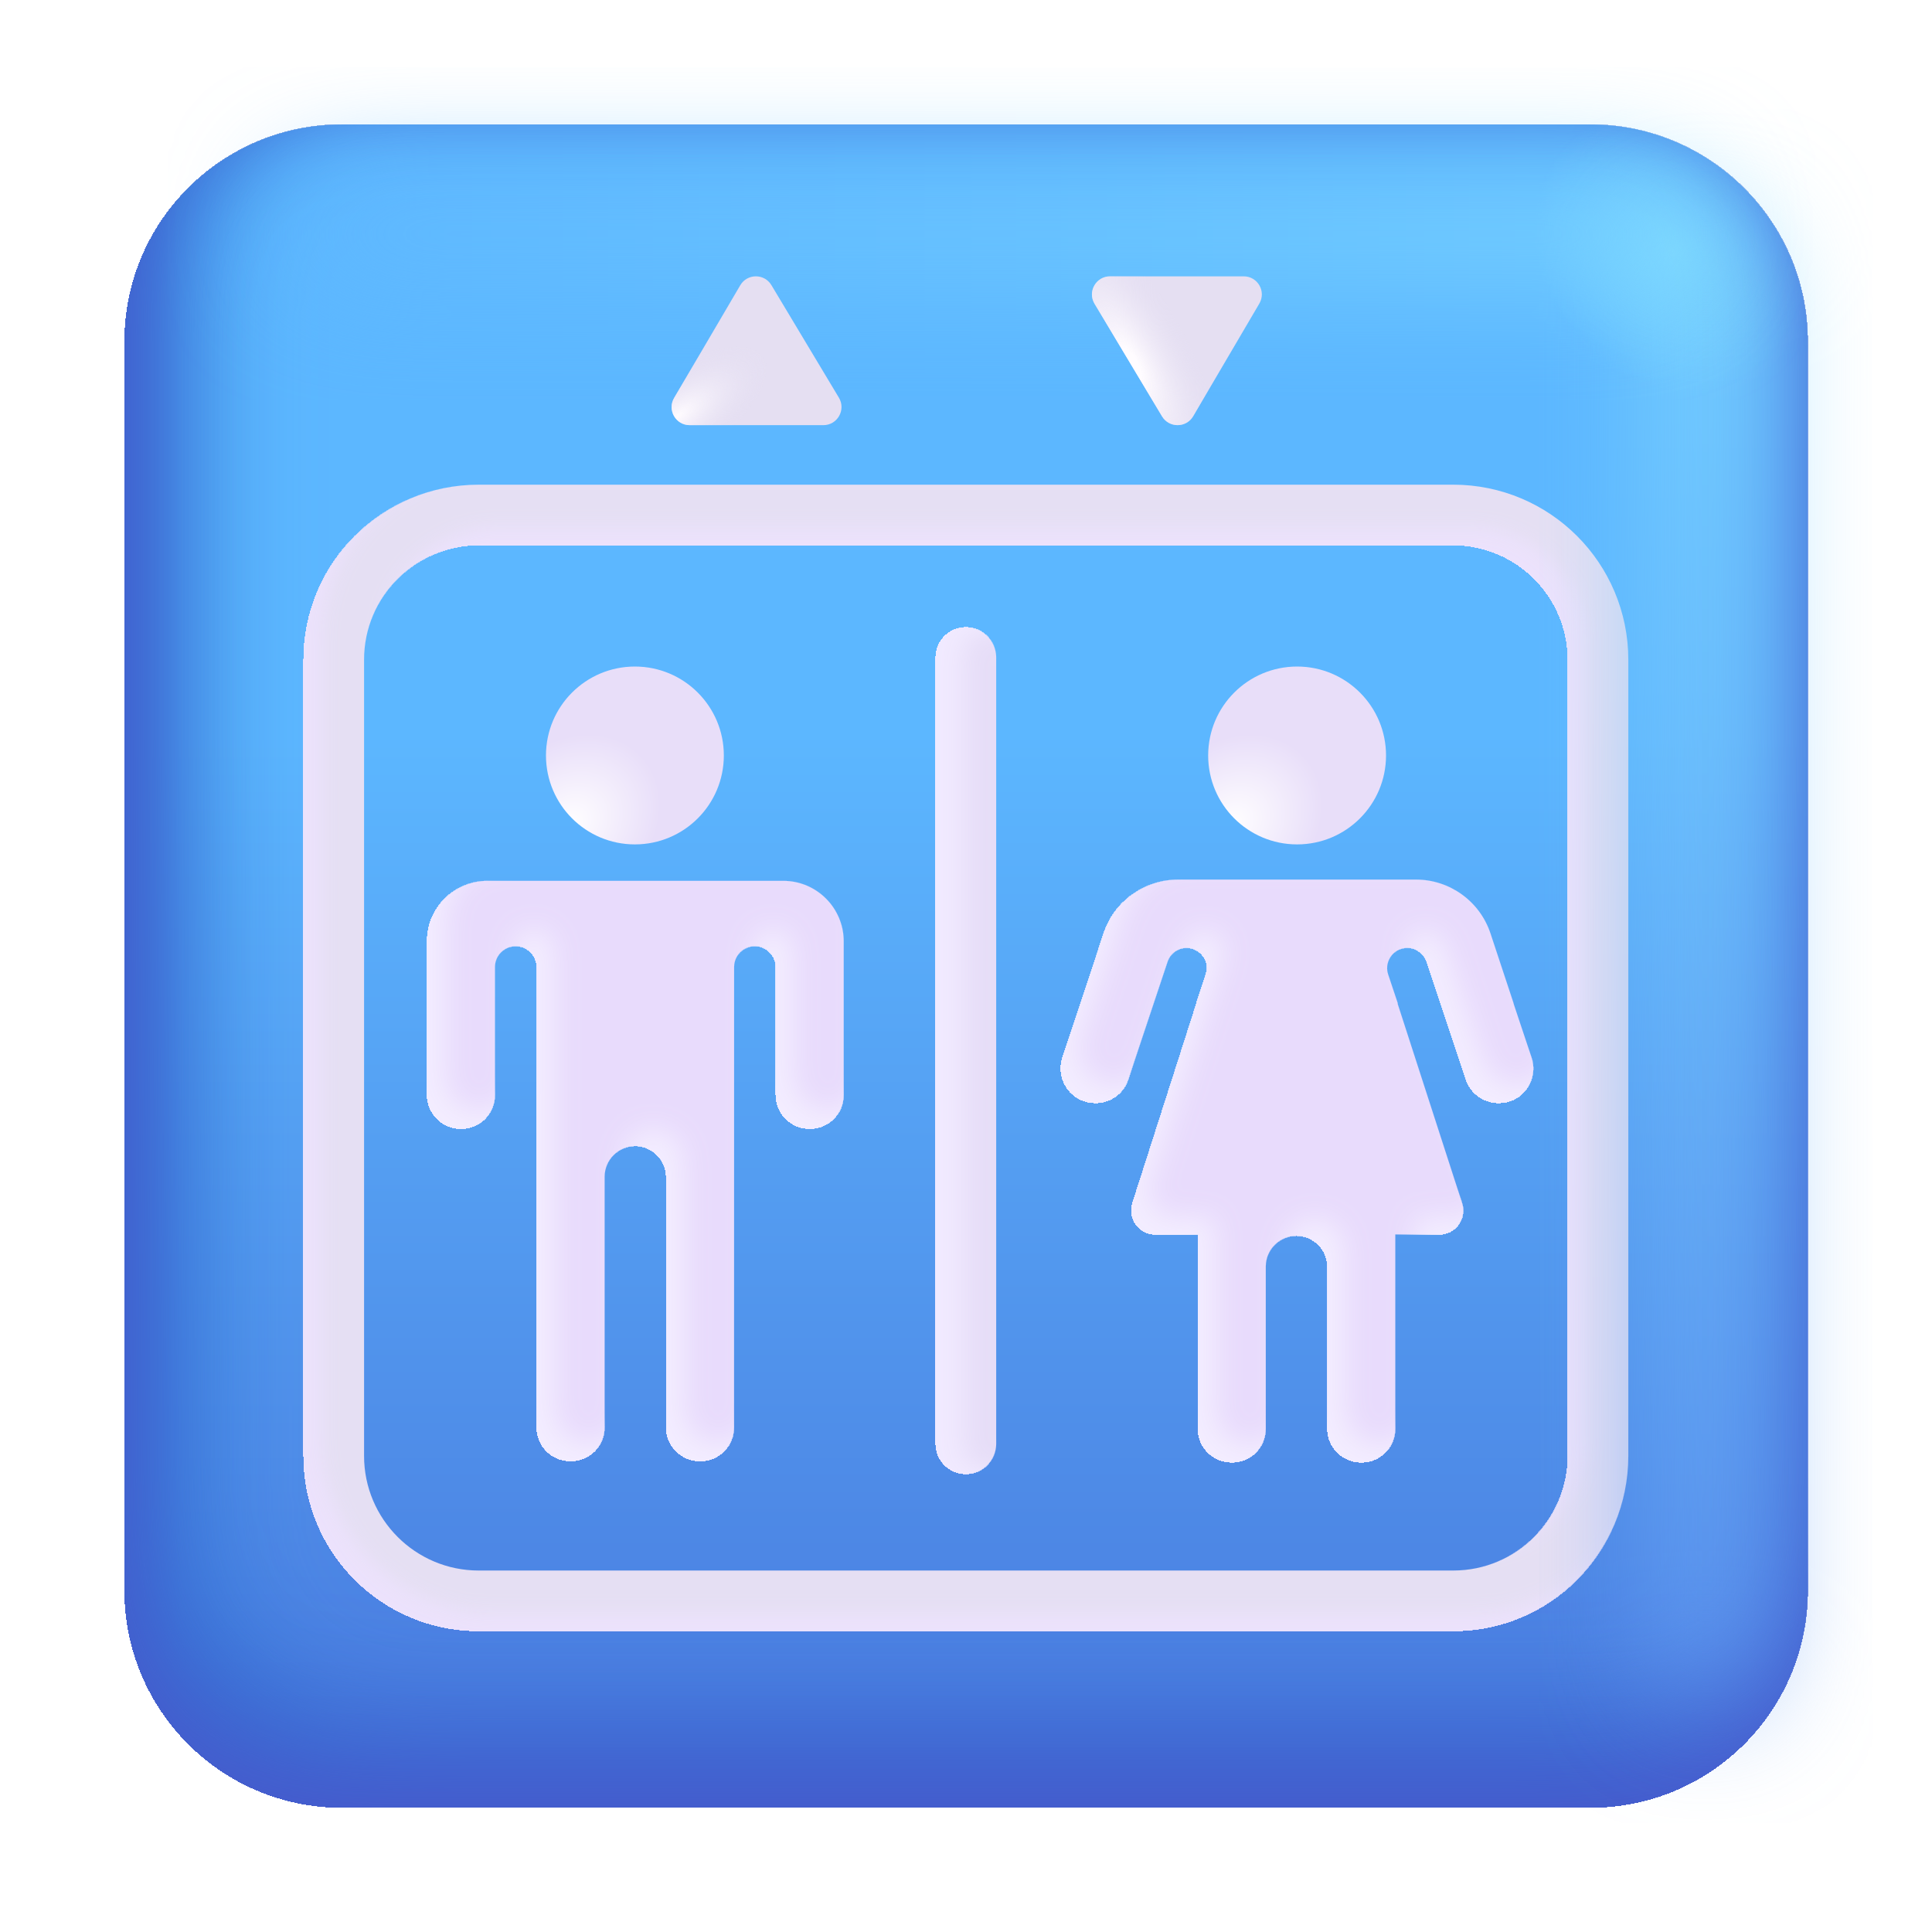
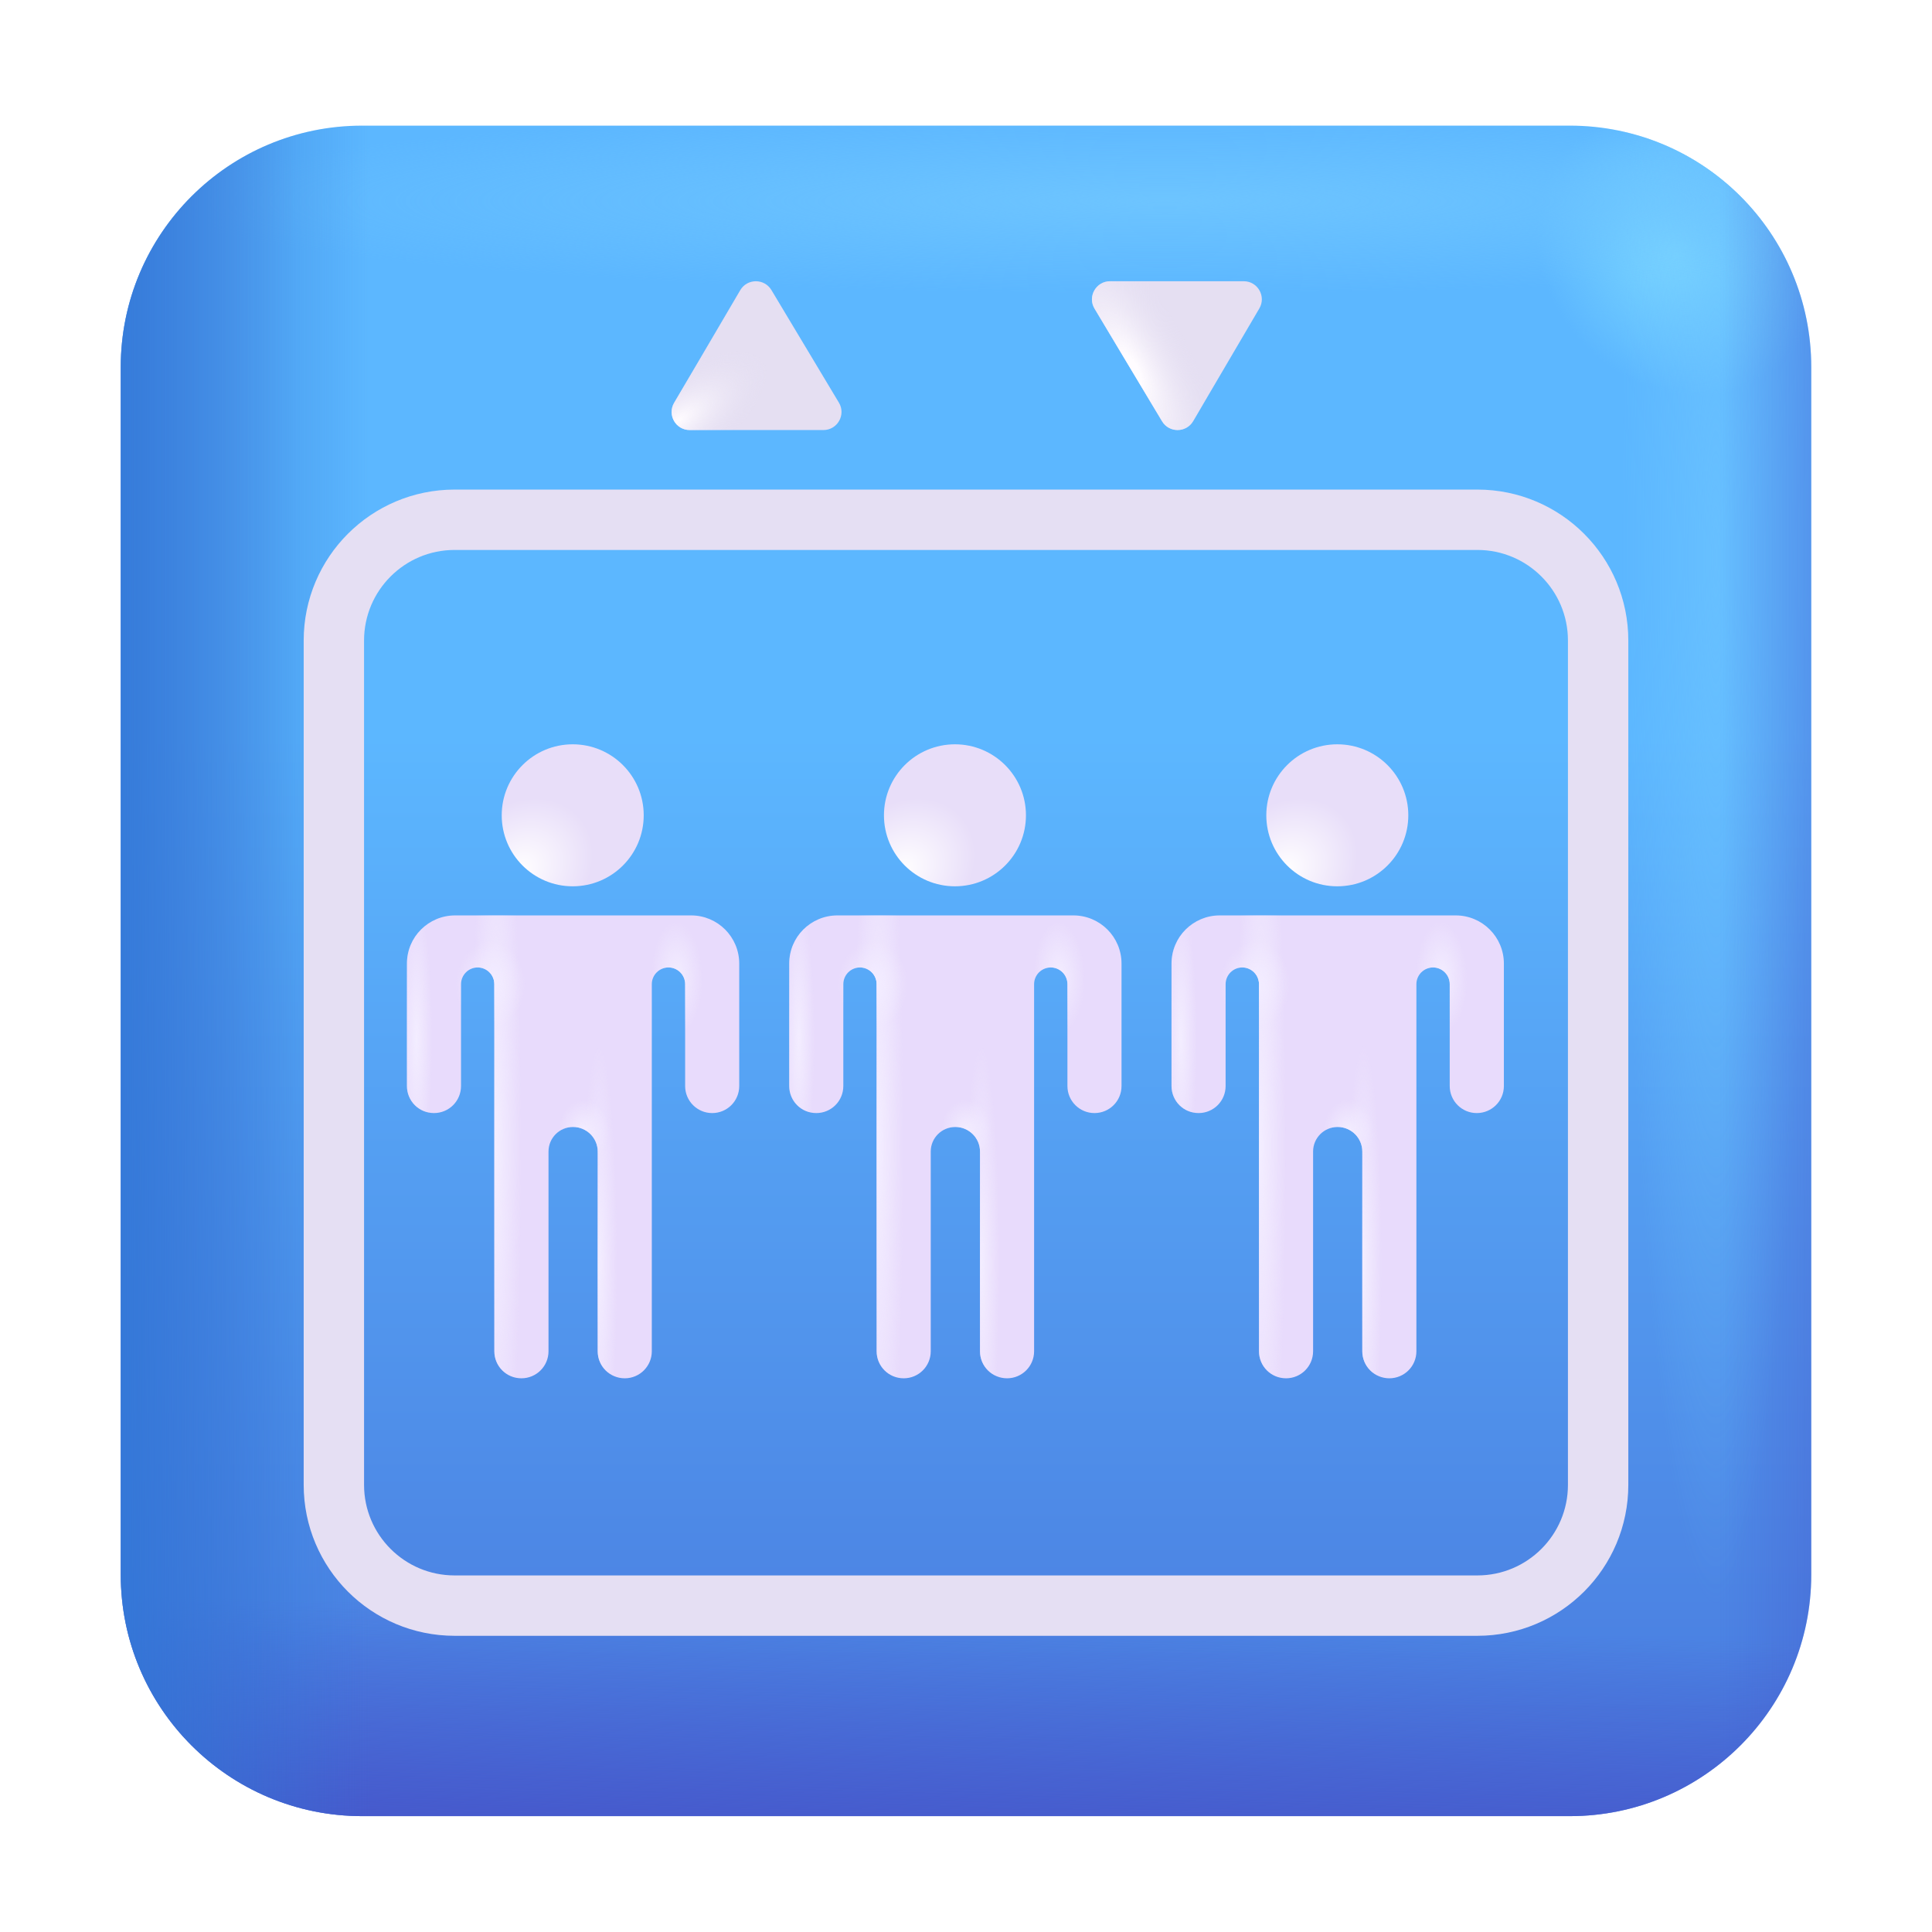
<svg xmlns="http://www.w3.org/2000/svg" width="32" height="32" viewBox="0 0 32 32" fill="none">
-   <g filter="url(#filter0_ii_18_25440)">
-     <rect x="2.066" y="2.062" width="27.875" height="27.875" rx="3.6" fill="url(#paint0_linear_18_25440)" />
-     <rect x="2.066" y="2.062" width="27.875" height="27.875" rx="3.6" fill="url(#paint1_radial_18_25440)" />
-   </g>
-   <g filter="url(#filter1_i_18_25440)">
-     <rect x="5.53" y="8.528" width="20.94" height="17.985" rx="2.4" stroke="#E5DFF3" />
-   </g>
-   <g filter="url(#filter2_i_18_25440)">
-     <path d="M16 10.892V23.912" stroke="#E6DDF7" stroke-linecap="round" />
-   </g>
-   <circle cx="10.516" cy="12.513" r="1.473" fill="url(#paint2_radial_18_25440)" />
-   <circle cx="21.484" cy="12.513" r="1.473" fill="url(#paint3_radial_18_25440)" />
-   <g filter="url(#filter3_i_18_25440)">
-     <path d="M8.89 16.017V23.638C8.89 23.948 9.142 24.199 9.452 24.199C9.762 24.199 10.014 23.948 10.014 23.638V19.492C10.014 19.21 10.242 18.981 10.524 18.981C10.806 18.981 11.035 19.21 11.035 19.492V23.638C11.035 23.948 11.287 24.199 11.597 24.199C11.907 24.199 12.158 23.948 12.158 23.638L12.159 16.017C12.159 15.826 12.313 15.671 12.505 15.671C12.696 15.671 12.851 15.826 12.851 16.017V18.132C12.851 18.442 13.102 18.694 13.412 18.694C13.722 18.694 13.974 18.442 13.974 18.132V15.59C13.974 15.038 13.526 14.59 12.974 14.59H8.075C7.523 14.59 7.075 15.038 7.075 15.59V18.132C7.075 18.442 7.327 18.694 7.637 18.694C7.947 18.694 8.198 18.442 8.198 18.132V16.017C8.198 15.826 8.353 15.671 8.545 15.671C8.736 15.671 8.89 15.826 8.89 16.017Z" fill="#E8DBFC" />
-   </g>
-   <g filter="url(#filter4_i_18_25440)">
-     <path d="M18.282 15.46C18.458 14.928 18.956 14.569 19.516 14.569H23.453C24.013 14.569 24.51 14.928 24.687 15.46L25.071 16.621H25.069L25.367 17.514C25.467 17.814 25.305 18.138 25.006 18.238C24.706 18.338 24.381 18.176 24.281 17.876L23.631 15.929C23.572 15.753 23.381 15.658 23.205 15.717C23.029 15.775 22.934 15.966 22.993 16.142L23.153 16.621H23.148L24.216 19.923C24.299 20.181 24.107 20.446 23.835 20.446H23.11L23.11 23.659C23.11 23.969 22.858 24.22 22.548 24.22C22.238 24.22 21.987 23.969 21.987 23.659L21.987 20.978C21.987 20.696 21.758 20.467 21.476 20.467C21.194 20.467 20.965 20.696 20.965 20.978L20.965 23.659C20.965 23.969 20.714 24.22 20.404 24.22C20.093 24.22 19.842 23.969 19.842 23.659L19.842 20.446H19.141C18.869 20.446 18.677 20.182 18.76 19.924L19.818 16.621H19.815L19.88 16.426L19.988 16.089C20.014 15.929 19.922 15.77 19.763 15.717C19.587 15.658 19.397 15.753 19.338 15.929L18.688 17.876C18.587 18.176 18.263 18.338 17.963 18.238C17.663 18.138 17.501 17.814 17.601 17.514L17.899 16.621H17.898L18.282 15.46Z" fill="#E8DBFC" />
-   </g>
-   <g filter="url(#filter5_f_18_25440)">
-     <path d="M28.253 4.562V27.438" stroke="url(#paint4_linear_18_25440)" stroke-width="1.5" stroke-linecap="round" />
-   </g>
-   <g filter="url(#filter6_f_18_25440)">
-     <path d="M5.53 3.875H27.311" stroke="url(#paint5_linear_18_25440)" stroke-width="1.5" stroke-linecap="round" />
-   </g>
-   <path d="M12.261 4.725L11.166 6.59C11.048 6.79 11.192 7.042 11.424 7.042H13.638C13.871 7.042 14.015 6.787 13.895 6.587L12.777 4.723C12.66 4.527 12.376 4.529 12.261 4.725Z" fill="#E5DFF2" />
-   <path d="M12.261 4.725L11.166 6.59C11.048 6.79 11.192 7.042 11.424 7.042H13.638C13.871 7.042 14.015 6.787 13.895 6.587L12.777 4.723C12.66 4.527 12.376 4.529 12.261 4.725Z" fill="url(#paint6_radial_18_25440)" />
-   <path d="M19.763 6.894L20.858 5.029C20.976 4.829 20.832 4.577 20.6 4.577L18.386 4.577C18.153 4.577 18.009 4.831 18.129 5.031L19.247 6.896C19.364 7.091 19.648 7.09 19.763 6.894Z" fill="#E5DFF2" />
-   <path d="M19.763 6.894L20.858 5.029C20.976 4.829 20.832 4.577 20.6 4.577L18.386 4.577C18.153 4.577 18.009 4.831 18.129 5.031L19.247 6.896C19.364 7.091 19.648 7.09 19.763 6.894Z" fill="url(#paint7_radial_18_25440)" />
+   <path d="M2 6.081C2 3.872 3.791 2.081 6 2.081H26C28.209 2.081 30 3.872 30 6.081V26.081C30 28.29 28.209 30.081 26 30.081H6C3.791 30.081 2 28.29 2 26.081V6.081Z" fill="url(#paint0_linear_1_8)" />
+   <path d="M2 6.081C2 3.872 3.791 2.081 6 2.081H26C28.209 2.081 30 3.872 30 6.081V26.081C30 28.29 28.209 30.081 26 30.081H6C3.791 30.081 2 28.29 2 26.081V6.081Z" fill="url(#paint1_radial_1_8)" />
+   <path d="M2 6.081C2 3.872 3.791 2.081 6 2.081H26C28.209 2.081 30 3.872 30 6.081V26.081C30 28.29 28.209 30.081 26 30.081H6C3.791 30.081 2 28.29 2 26.081V6.081Z" fill="url(#paint2_radial_1_8)" fill-opacity="0.6" />
+   <path d="M2 6.081C2 3.872 3.791 2.081 6 2.081H26C28.209 2.081 30 3.872 30 6.081V26.081C30 28.29 28.209 30.081 26 30.081H6C3.791 30.081 2 28.29 2 26.081V6.081Z" fill="url(#paint3_radial_1_8)" fill-opacity="0.95" />
+   <path d="M2 6.081C2 3.872 3.791 2.081 6 2.081H26C28.209 2.081 30 3.872 30 6.081V26.081C30 28.29 28.209 30.081 26 30.081H6C3.791 30.081 2 28.29 2 26.081V6.081Z" fill="url(#paint4_linear_1_8)" />
+   <path d="M2 6.081C2 3.872 3.791 2.081 6 2.081H26C28.209 2.081 30 3.872 30 6.081V26.081C30 28.29 28.209 30.081 26 30.081H6C3.791 30.081 2 28.29 2 26.081V6.081Z" fill="url(#paint5_linear_1_8)" />
+   <path d="M2 6.081C2 3.872 3.791 2.081 6 2.081H26C28.209 2.081 30 3.872 30 6.081V26.081C30 28.29 28.209 30.081 26 30.081H6C3.791 30.081 2 28.29 2 26.081V6.081Z" fill="url(#paint6_linear_1_8)" />
+   <path d="M2 6.081C2 3.872 3.791 2.081 6 2.081H26C28.209 2.081 30 3.872 30 6.081V26.081C30 28.29 28.209 30.081 26 30.081H6C3.791 30.081 2 28.29 2 26.081V6.081Z" fill="url(#paint7_linear_1_8)" />
+   <rect x="5.53" y="8.609" width="20.94" height="17.985" rx="2" stroke="#E5DFF3" />
+   <path d="M12.261 4.806L11.166 6.671C11.048 6.871 11.192 7.123 11.424 7.123H13.638C13.871 7.123 14.015 6.869 13.895 6.669L12.777 4.804C12.66 4.609 12.376 4.61 12.261 4.806Z" fill="#E5DFF2" />
+   <path d="M12.261 4.806L11.166 6.671C11.048 6.871 11.192 7.123 11.424 7.123H13.638C13.871 7.123 14.015 6.869 13.895 6.669L12.777 4.804C12.66 4.609 12.376 4.61 12.261 4.806Z" fill="url(#paint8_radial_1_8)" />
+   <path d="M19.763 6.975L20.858 5.11C20.976 4.91 20.832 4.658 20.6 4.658L18.386 4.658C18.153 4.658 18.009 4.913 18.129 5.112L19.247 6.977C19.364 7.173 19.648 7.171 19.763 6.975Z" fill="#E5DFF2" />
+   <path d="M19.763 6.975L20.858 5.11C20.976 4.91 20.832 4.658 20.6 4.658L18.386 4.658C18.153 4.658 18.009 4.913 18.129 5.112L19.247 6.977C19.364 7.173 19.648 7.171 19.763 6.975Z" fill="url(#paint9_radial_1_8)" />
+   <circle cx="9.486" cy="13.504" r="1.176" fill="url(#paint10_radial_1_8)" />
+   <path d="M8.188 16.301V22.381C8.188 22.629 8.389 22.829 8.636 22.829C8.884 22.829 9.085 22.629 9.085 22.381V19.073C9.085 18.848 9.267 18.666 9.492 18.666C9.717 18.666 9.9 18.848 9.9 19.073V22.381C9.9 22.629 10.1 22.829 10.348 22.829C10.595 22.829 10.796 22.629 10.796 22.381L10.796 16.301C10.796 16.148 10.92 16.024 11.072 16.024C11.225 16.024 11.348 16.148 11.348 16.301V17.988C11.348 18.236 11.549 18.436 11.796 18.436C12.044 18.436 12.244 18.236 12.244 17.988V15.96C12.244 15.519 11.887 15.162 11.447 15.162H7.538C7.097 15.162 6.74 15.519 6.74 15.96V17.988C6.74 18.236 6.941 18.436 7.188 18.436C7.436 18.436 7.636 18.236 7.636 17.988V16.301C7.636 16.148 7.76 16.024 7.912 16.024C8.065 16.024 8.188 16.148 8.188 16.301Z" fill="#E8DBFC" />
+   <path d="M8.188 16.301V22.381C8.188 22.629 8.389 22.829 8.636 22.829C8.884 22.829 9.085 22.629 9.085 22.381V19.073C9.085 18.848 9.267 18.666 9.492 18.666C9.717 18.666 9.9 18.848 9.9 19.073V22.381C9.9 22.629 10.1 22.829 10.348 22.829C10.595 22.829 10.796 22.629 10.796 22.381L10.796 16.301C10.796 16.148 10.92 16.024 11.072 16.024C11.225 16.024 11.348 16.148 11.348 16.301V17.988C11.348 18.236 11.549 18.436 11.796 18.436C12.044 18.436 12.244 18.236 12.244 17.988V15.96C12.244 15.519 11.887 15.162 11.447 15.162H7.538C7.097 15.162 6.74 15.519 6.74 15.96V17.988C6.74 18.236 6.941 18.436 7.188 18.436C7.436 18.436 7.636 18.236 7.636 17.988V16.301C7.636 16.148 7.76 16.024 7.912 16.024C8.065 16.024 8.188 16.148 8.188 16.301Z" fill="url(#paint11_radial_1_8)" />
+   <path d="M8.188 16.301V22.381C8.188 22.629 8.389 22.829 8.636 22.829C8.884 22.829 9.085 22.629 9.085 22.381V19.073C9.085 18.848 9.267 18.666 9.492 18.666C9.717 18.666 9.9 18.848 9.9 19.073V22.381C9.9 22.629 10.1 22.829 10.348 22.829C10.595 22.829 10.796 22.629 10.796 22.381L10.796 16.301C10.796 16.148 10.92 16.024 11.072 16.024C11.225 16.024 11.348 16.148 11.348 16.301V17.988C11.348 18.236 11.549 18.436 11.796 18.436C12.044 18.436 12.244 18.236 12.244 17.988V15.96C12.244 15.519 11.887 15.162 11.447 15.162H7.538C7.097 15.162 6.74 15.519 6.74 15.96V17.988C6.74 18.236 6.941 18.436 7.188 18.436C7.436 18.436 7.636 18.236 7.636 17.988V16.301C7.636 16.148 7.76 16.024 7.912 16.024C8.065 16.024 8.188 16.148 8.188 16.301Z" fill="url(#paint12_radial_1_8)" />
+   <path d="M8.188 16.301V22.381C8.188 22.629 8.389 22.829 8.636 22.829C8.884 22.829 9.085 22.629 9.085 22.381V19.073C9.085 18.848 9.267 18.666 9.492 18.666C9.717 18.666 9.9 18.848 9.9 19.073V22.381C9.9 22.629 10.1 22.829 10.348 22.829C10.595 22.829 10.796 22.629 10.796 22.381L10.796 16.301C10.796 16.148 10.92 16.024 11.072 16.024C11.225 16.024 11.348 16.148 11.348 16.301V17.988C11.348 18.236 11.549 18.436 11.796 18.436C12.044 18.436 12.244 18.236 12.244 17.988V15.96C12.244 15.519 11.887 15.162 11.447 15.162H7.538C7.097 15.162 6.74 15.519 6.74 15.96V17.988C6.74 18.236 6.941 18.436 7.188 18.436C7.436 18.436 7.636 18.236 7.636 17.988V16.301C7.636 16.148 7.76 16.024 7.912 16.024C8.065 16.024 8.188 16.148 8.188 16.301Z" fill="url(#paint13_radial_1_8)" />
+   <path d="M8.188 16.301V22.381C8.188 22.629 8.389 22.829 8.636 22.829C8.884 22.829 9.085 22.629 9.085 22.381V19.073C9.085 18.848 9.267 18.666 9.492 18.666C9.717 18.666 9.9 18.848 9.9 19.073V22.381C9.9 22.629 10.1 22.829 10.348 22.829C10.595 22.829 10.796 22.629 10.796 22.381L10.796 16.301C10.796 16.148 10.92 16.024 11.072 16.024C11.225 16.024 11.348 16.148 11.348 16.301V17.988C11.348 18.236 11.549 18.436 11.796 18.436C12.044 18.436 12.244 18.236 12.244 17.988V15.96C12.244 15.519 11.887 15.162 11.447 15.162H7.538C7.097 15.162 6.74 15.519 6.74 15.96V17.988C6.74 18.236 6.941 18.436 7.188 18.436C7.436 18.436 7.636 18.236 7.636 17.988V16.301C7.636 16.148 7.76 16.024 7.912 16.024C8.065 16.024 8.188 16.148 8.188 16.301Z" fill="url(#paint14_radial_1_8)" />
+   <path d="M8.188 16.301V22.381C8.188 22.629 8.389 22.829 8.636 22.829C8.884 22.829 9.085 22.629 9.085 22.381V19.073C9.085 18.848 9.267 18.666 9.492 18.666C9.717 18.666 9.9 18.848 9.9 19.073V22.381C9.9 22.629 10.1 22.829 10.348 22.829C10.595 22.829 10.796 22.629 10.796 22.381L10.796 16.301C10.796 16.148 10.92 16.024 11.072 16.024C11.225 16.024 11.348 16.148 11.348 16.301V17.988C11.348 18.236 11.549 18.436 11.796 18.436C12.044 18.436 12.244 18.236 12.244 17.988V15.96C12.244 15.519 11.887 15.162 11.447 15.162H7.538C7.097 15.162 6.74 15.519 6.74 15.96V17.988C6.74 18.236 6.941 18.436 7.188 18.436C7.436 18.436 7.636 18.236 7.636 17.988V16.301C7.636 16.148 7.76 16.024 7.912 16.024C8.065 16.024 8.188 16.148 8.188 16.301Z" fill="url(#paint15_radial_1_8)" />
+   <path d="M8.188 16.301V22.381C8.188 22.629 8.389 22.829 8.636 22.829C8.884 22.829 9.085 22.629 9.085 22.381V19.073C9.085 18.848 9.267 18.666 9.492 18.666C9.717 18.666 9.9 18.848 9.9 19.073V22.381C9.9 22.629 10.1 22.829 10.348 22.829C10.595 22.829 10.796 22.629 10.796 22.381L10.796 16.301C10.796 16.148 10.92 16.024 11.072 16.024C11.225 16.024 11.348 16.148 11.348 16.301V17.988C11.348 18.236 11.549 18.436 11.796 18.436C12.044 18.436 12.244 18.236 12.244 17.988V15.96C12.244 15.519 11.887 15.162 11.447 15.162H7.538C7.097 15.162 6.74 15.519 6.74 15.96V17.988C6.74 18.236 6.941 18.436 7.188 18.436C7.436 18.436 7.636 18.236 7.636 17.988V16.301C7.636 16.148 7.76 16.024 7.912 16.024C8.065 16.024 8.188 16.148 8.188 16.301Z" fill="url(#paint16_radial_1_8)" />
+   <circle cx="15.817" cy="13.504" r="1.176" fill="url(#paint17_radial_1_8)" />
+   <path d="M14.52 16.301V22.381C14.52 22.629 14.721 22.829 14.968 22.829C15.216 22.829 15.416 22.629 15.416 22.381V19.073C15.416 18.848 15.599 18.666 15.824 18.666C16.049 18.666 16.232 18.848 16.232 19.073V22.381C16.232 22.629 16.432 22.829 16.68 22.829C16.927 22.829 17.128 22.629 17.128 22.381L17.128 16.301C17.128 16.148 17.252 16.024 17.404 16.024C17.557 16.024 17.68 16.148 17.68 16.301V17.988C17.68 18.236 17.881 18.436 18.128 18.436C18.376 18.436 18.576 18.236 18.576 17.988V15.96C18.576 15.519 18.219 15.162 17.778 15.162H13.87C13.429 15.162 13.072 15.519 13.072 15.96V17.988C13.072 18.236 13.273 18.436 13.52 18.436C13.768 18.436 13.968 18.236 13.968 17.988V16.301C13.968 16.148 14.092 16.024 14.244 16.024C14.397 16.024 14.52 16.148 14.52 16.301Z" fill="#E8DBFC" />
+   <path d="M14.52 16.301V22.381C14.52 22.629 14.721 22.829 14.968 22.829C15.216 22.829 15.416 22.629 15.416 22.381V19.073C15.416 18.848 15.599 18.666 15.824 18.666C16.049 18.666 16.232 18.848 16.232 19.073V22.381C16.232 22.629 16.432 22.829 16.68 22.829C16.927 22.829 17.128 22.629 17.128 22.381L17.128 16.301C17.128 16.148 17.252 16.024 17.404 16.024C17.557 16.024 17.68 16.148 17.68 16.301V17.988C17.68 18.236 17.881 18.436 18.128 18.436C18.376 18.436 18.576 18.236 18.576 17.988V15.96C18.576 15.519 18.219 15.162 17.778 15.162H13.87C13.429 15.162 13.072 15.519 13.072 15.96V17.988C13.072 18.236 13.273 18.436 13.52 18.436C13.768 18.436 13.968 18.236 13.968 17.988V16.301C13.968 16.148 14.092 16.024 14.244 16.024C14.397 16.024 14.52 16.148 14.52 16.301Z" fill="url(#paint18_radial_1_8)" />
+   <path d="M14.52 16.301V22.381C14.52 22.629 14.721 22.829 14.968 22.829C15.216 22.829 15.416 22.629 15.416 22.381V19.073C15.416 18.848 15.599 18.666 15.824 18.666C16.049 18.666 16.232 18.848 16.232 19.073V22.381C16.232 22.629 16.432 22.829 16.68 22.829C16.927 22.829 17.128 22.629 17.128 22.381L17.128 16.301C17.128 16.148 17.252 16.024 17.404 16.024C17.557 16.024 17.68 16.148 17.68 16.301V17.988C17.68 18.236 17.881 18.436 18.128 18.436C18.376 18.436 18.576 18.236 18.576 17.988V15.96C18.576 15.519 18.219 15.162 17.778 15.162H13.87C13.429 15.162 13.072 15.519 13.072 15.96V17.988C13.072 18.236 13.273 18.436 13.52 18.436C13.768 18.436 13.968 18.236 13.968 17.988V16.301C13.968 16.148 14.092 16.024 14.244 16.024C14.397 16.024 14.52 16.148 14.52 16.301Z" fill="url(#paint19_radial_1_8)" />
+   <path d="M14.52 16.301V22.381C14.52 22.629 14.721 22.829 14.968 22.829C15.216 22.829 15.416 22.629 15.416 22.381V19.073C15.416 18.848 15.599 18.666 15.824 18.666C16.049 18.666 16.232 18.848 16.232 19.073V22.381C16.232 22.629 16.432 22.829 16.68 22.829C16.927 22.829 17.128 22.629 17.128 22.381L17.128 16.301C17.128 16.148 17.252 16.024 17.404 16.024C17.557 16.024 17.68 16.148 17.68 16.301V17.988C17.68 18.236 17.881 18.436 18.128 18.436C18.376 18.436 18.576 18.236 18.576 17.988V15.96C18.576 15.519 18.219 15.162 17.778 15.162H13.87C13.429 15.162 13.072 15.519 13.072 15.96V17.988C13.072 18.236 13.273 18.436 13.52 18.436C13.768 18.436 13.968 18.236 13.968 17.988V16.301C13.968 16.148 14.092 16.024 14.244 16.024C14.397 16.024 14.52 16.148 14.52 16.301Z" fill="url(#paint20_radial_1_8)" />
+   <path d="M14.52 16.301V22.381C14.52 22.629 14.721 22.829 14.968 22.829C15.216 22.829 15.416 22.629 15.416 22.381V19.073C15.416 18.848 15.599 18.666 15.824 18.666C16.049 18.666 16.232 18.848 16.232 19.073V22.381C16.232 22.629 16.432 22.829 16.68 22.829C16.927 22.829 17.128 22.629 17.128 22.381L17.128 16.301C17.128 16.148 17.252 16.024 17.404 16.024C17.557 16.024 17.68 16.148 17.68 16.301V17.988C17.68 18.236 17.881 18.436 18.128 18.436C18.376 18.436 18.576 18.236 18.576 17.988V15.96C18.576 15.519 18.219 15.162 17.778 15.162H13.87C13.429 15.162 13.072 15.519 13.072 15.96V17.988C13.072 18.236 13.273 18.436 13.52 18.436C13.768 18.436 13.968 18.236 13.968 17.988V16.301C13.968 16.148 14.092 16.024 14.244 16.024C14.397 16.024 14.52 16.148 14.52 16.301Z" fill="url(#paint21_radial_1_8)" />
+   <path d="M14.52 16.301V22.381C14.52 22.629 14.721 22.829 14.968 22.829C15.216 22.829 15.416 22.629 15.416 22.381V19.073C15.416 18.848 15.599 18.666 15.824 18.666C16.049 18.666 16.232 18.848 16.232 19.073V22.381C16.232 22.629 16.432 22.829 16.68 22.829C16.927 22.829 17.128 22.629 17.128 22.381L17.128 16.301C17.128 16.148 17.252 16.024 17.404 16.024C17.557 16.024 17.68 16.148 17.68 16.301V17.988C17.68 18.236 17.881 18.436 18.128 18.436C18.376 18.436 18.576 18.236 18.576 17.988V15.96C18.576 15.519 18.219 15.162 17.778 15.162H13.87C13.429 15.162 13.072 15.519 13.072 15.96V17.988C13.072 18.236 13.273 18.436 13.52 18.436C13.768 18.436 13.968 18.236 13.968 17.988V16.301C13.968 16.148 14.092 16.024 14.244 16.024C14.397 16.024 14.52 16.148 14.52 16.301Z" fill="url(#paint22_radial_1_8)" />
+   <path d="M14.52 16.301V22.381C14.52 22.629 14.721 22.829 14.968 22.829C15.216 22.829 15.416 22.629 15.416 22.381V19.073C15.416 18.848 15.599 18.666 15.824 18.666C16.049 18.666 16.232 18.848 16.232 19.073V22.381C16.232 22.629 16.432 22.829 16.68 22.829C16.927 22.829 17.128 22.629 17.128 22.381L17.128 16.301C17.128 16.148 17.252 16.024 17.404 16.024C17.557 16.024 17.68 16.148 17.68 16.301V17.988C17.68 18.236 17.881 18.436 18.128 18.436C18.376 18.436 18.576 18.236 18.576 17.988V15.96C18.576 15.519 18.219 15.162 17.778 15.162H13.87C13.429 15.162 13.072 15.519 13.072 15.96V17.988C13.072 18.236 13.273 18.436 13.52 18.436C13.768 18.436 13.968 18.236 13.968 17.988V16.301C13.968 16.148 14.092 16.024 14.244 16.024C14.397 16.024 14.52 16.148 14.52 16.301Z" fill="url(#paint23_radial_1_8)" />
+   <circle cx="22.15" cy="13.504" r="1.176" fill="url(#paint24_radial_1_8)" />
+   <path d="M20.853 16.301V22.381C20.853 22.629 21.053 22.829 21.301 22.829C21.548 22.829 21.749 22.629 21.749 22.381V19.073C21.749 18.848 21.931 18.666 22.156 18.666C22.381 18.666 22.564 18.848 22.564 19.073V22.381C22.564 22.629 22.764 22.829 23.012 22.829C23.259 22.829 23.46 22.629 23.46 22.381L23.46 16.301C23.46 16.148 23.584 16.024 23.736 16.024C23.889 16.024 24.012 16.148 24.012 16.301V17.988C24.012 18.236 24.213 18.436 24.46 18.436C24.708 18.436 24.909 18.236 24.909 17.988V15.96C24.909 15.519 24.551 15.162 24.111 15.162H20.202C19.762 15.162 19.404 15.519 19.404 15.96V17.988C19.404 18.236 19.605 18.436 19.852 18.436C20.1 18.436 20.3 18.236 20.3 17.988V16.301C20.3 16.148 20.424 16.024 20.576 16.024C20.729 16.024 20.853 16.148 20.853 16.301Z" fill="#E8DBFC" />
+   <path d="M20.853 16.301V22.381C20.853 22.629 21.053 22.829 21.301 22.829C21.548 22.829 21.749 22.629 21.749 22.381V19.073C21.749 18.848 21.931 18.666 22.156 18.666C22.381 18.666 22.564 18.848 22.564 19.073V22.381C22.564 22.629 22.764 22.829 23.012 22.829C23.259 22.829 23.46 22.629 23.46 22.381L23.46 16.301C23.46 16.148 23.584 16.024 23.736 16.024C23.889 16.024 24.012 16.148 24.012 16.301V17.988C24.012 18.236 24.213 18.436 24.46 18.436C24.708 18.436 24.909 18.236 24.909 17.988V15.96C24.909 15.519 24.551 15.162 24.111 15.162H20.202C19.762 15.162 19.404 15.519 19.404 15.96V17.988C19.404 18.236 19.605 18.436 19.852 18.436C20.1 18.436 20.3 18.236 20.3 17.988V16.301C20.3 16.148 20.424 16.024 20.576 16.024C20.729 16.024 20.853 16.148 20.853 16.301Z" fill="url(#paint25_radial_1_8)" />
+   <path d="M20.853 16.301V22.381C20.853 22.629 21.053 22.829 21.301 22.829C21.548 22.829 21.749 22.629 21.749 22.381V19.073C21.749 18.848 21.931 18.666 22.156 18.666C22.381 18.666 22.564 18.848 22.564 19.073V22.381C22.564 22.629 22.764 22.829 23.012 22.829C23.259 22.829 23.46 22.629 23.46 22.381L23.46 16.301C23.46 16.148 23.584 16.024 23.736 16.024C23.889 16.024 24.012 16.148 24.012 16.301V17.988C24.012 18.236 24.213 18.436 24.46 18.436C24.708 18.436 24.909 18.236 24.909 17.988V15.96C24.909 15.519 24.551 15.162 24.111 15.162H20.202C19.762 15.162 19.404 15.519 19.404 15.96V17.988C19.404 18.236 19.605 18.436 19.852 18.436C20.1 18.436 20.3 18.236 20.3 17.988V16.301C20.3 16.148 20.424 16.024 20.576 16.024C20.729 16.024 20.853 16.148 20.853 16.301Z" fill="url(#paint26_radial_1_8)" />
+   <path d="M20.853 16.301V22.381C20.853 22.629 21.053 22.829 21.301 22.829C21.548 22.829 21.749 22.629 21.749 22.381V19.073C21.749 18.848 21.931 18.666 22.156 18.666C22.381 18.666 22.564 18.848 22.564 19.073V22.381C22.564 22.629 22.764 22.829 23.012 22.829C23.259 22.829 23.46 22.629 23.46 22.381L23.46 16.301C23.46 16.148 23.584 16.024 23.736 16.024C23.889 16.024 24.012 16.148 24.012 16.301V17.988C24.012 18.236 24.213 18.436 24.46 18.436C24.708 18.436 24.909 18.236 24.909 17.988V15.96C24.909 15.519 24.551 15.162 24.111 15.162H20.202C19.762 15.162 19.404 15.519 19.404 15.96V17.988C19.404 18.236 19.605 18.436 19.852 18.436C20.1 18.436 20.3 18.236 20.3 17.988V16.301C20.3 16.148 20.424 16.024 20.576 16.024C20.729 16.024 20.853 16.148 20.853 16.301Z" fill="url(#paint27_radial_1_8)" />
+   <path d="M20.853 16.301V22.381C20.853 22.629 21.053 22.829 21.301 22.829C21.548 22.829 21.749 22.629 21.749 22.381V19.073C21.749 18.848 21.931 18.666 22.156 18.666C22.381 18.666 22.564 18.848 22.564 19.073V22.381C22.564 22.629 22.764 22.829 23.012 22.829C23.259 22.829 23.46 22.629 23.46 22.381L23.46 16.301C23.46 16.148 23.584 16.024 23.736 16.024C23.889 16.024 24.012 16.148 24.012 16.301V17.988C24.012 18.236 24.213 18.436 24.46 18.436C24.708 18.436 24.909 18.236 24.909 17.988V15.96C24.909 15.519 24.551 15.162 24.111 15.162H20.202C19.762 15.162 19.404 15.519 19.404 15.96V17.988C19.404 18.236 19.605 18.436 19.852 18.436C20.1 18.436 20.3 18.236 20.3 17.988V16.301C20.3 16.148 20.424 16.024 20.576 16.024C20.729 16.024 20.853 16.148 20.853 16.301Z" fill="url(#paint28_radial_1_8)" />
+   <path d="M20.853 16.301V22.381C20.853 22.629 21.053 22.829 21.301 22.829C21.548 22.829 21.749 22.629 21.749 22.381V19.073C21.749 18.848 21.931 18.666 22.156 18.666C22.381 18.666 22.564 18.848 22.564 19.073V22.381C22.564 22.629 22.764 22.829 23.012 22.829C23.259 22.829 23.46 22.629 23.46 22.381L23.46 16.301C23.46 16.148 23.584 16.024 23.736 16.024C23.889 16.024 24.012 16.148 24.012 16.301V17.988C24.012 18.236 24.213 18.436 24.46 18.436C24.708 18.436 24.909 18.236 24.909 17.988V15.96C24.909 15.519 24.551 15.162 24.111 15.162H20.202C19.762 15.162 19.404 15.519 19.404 15.96V17.988C19.404 18.236 19.605 18.436 19.852 18.436C20.1 18.436 20.3 18.236 20.3 17.988V16.301C20.3 16.148 20.424 16.024 20.576 16.024C20.729 16.024 20.853 16.148 20.853 16.301Z" fill="url(#paint29_radial_1_8)" />
+   <path d="M20.853 16.301V22.381C20.853 22.629 21.053 22.829 21.301 22.829C21.548 22.829 21.749 22.629 21.749 22.381V19.073C21.749 18.848 21.931 18.666 22.156 18.666C22.381 18.666 22.564 18.848 22.564 19.073V22.381C22.564 22.629 22.764 22.829 23.012 22.829C23.259 22.829 23.46 22.629 23.46 22.381L23.46 16.301C23.46 16.148 23.584 16.024 23.736 16.024C23.889 16.024 24.012 16.148 24.012 16.301V17.988C24.012 18.236 24.213 18.436 24.46 18.436C24.708 18.436 24.909 18.236 24.909 17.988V15.96C24.909 15.519 24.551 15.162 24.111 15.162H20.202C19.762 15.162 19.404 15.519 19.404 15.96V17.988C19.404 18.236 19.605 18.436 19.852 18.436C20.1 18.436 20.3 18.236 20.3 17.988V16.301C20.3 16.148 20.424 16.024 20.576 16.024C20.729 16.024 20.853 16.148 20.853 16.301Z" fill="url(#paint30_radial_1_8)" />
  <defs>
-     <filter id="filter0_ii_18_25440" x="2.066" y="1.062" width="28.875" height="28.875" filterUnits="userSpaceOnUse" color-interpolation-filters="sRGB">
-       <feFlood flood-opacity="0" result="BackgroundImageFix" />
-       <feBlend mode="normal" in="SourceGraphic" in2="BackgroundImageFix" result="shape" />
-       <feColorMatrix in="SourceAlpha" type="matrix" values="0 0 0 0 0 0 0 0 0 0 0 0 0 0 0 0 0 0 127 0" result="hardAlpha" />
-       <feOffset dx="1" dy="-1" />
-       <feGaussianBlur stdDeviation="1" />
-       <feComposite in2="hardAlpha" operator="arithmetic" k2="-1" k3="1" />
-       <feColorMatrix type="matrix" values="0 0 0 0 0.188 0 0 0 0 0.471 0 0 0 0 0.843 0 0 0 1 0" />
-       <feBlend mode="normal" in2="shape" result="effect1_innerShadow_18_25440" />
-       <feColorMatrix in="SourceAlpha" type="matrix" values="0 0 0 0 0 0 0 0 0 0 0 0 0 0 0 0 0 0 127 0" result="hardAlpha" />
-       <feOffset dy="-1" />
-       <feGaussianBlur stdDeviation="1" />
-       <feComposite in2="hardAlpha" operator="arithmetic" k2="-1" k3="1" />
-       <feColorMatrix type="matrix" values="0 0 0 0 0.275 0 0 0 0 0.349 0 0 0 0 0.8 0 0 0 1 0" />
-       <feBlend mode="normal" in2="effect1_innerShadow_18_25440" result="effect2_innerShadow_18_25440" />
-     </filter>
-     <filter id="filter1_i_18_25440" x="5.03" y="7.728" width="22.24" height="19.285" filterUnits="userSpaceOnUse" color-interpolation-filters="sRGB">
-       <feFlood flood-opacity="0" result="BackgroundImageFix" />
-       <feBlend mode="normal" in="SourceGraphic" in2="BackgroundImageFix" result="shape" />
-       <feColorMatrix in="SourceAlpha" type="matrix" values="0 0 0 0 0 0 0 0 0 0 0 0 0 0 0 0 0 0 127 0" result="hardAlpha" />
-       <feOffset dx="0.3" dy="-0.3" />
-       <feGaussianBlur stdDeviation="0.15" />
-       <feComposite in2="hardAlpha" operator="arithmetic" k2="-1" k3="1" />
-       <feColorMatrix type="matrix" values="0 0 0 0 0.925 0 0 0 0 0.886 0 0 0 0 0.988 0 0 0 1 0" />
-       <feBlend mode="normal" in2="shape" result="effect1_innerShadow_18_25440" />
-     </filter>
-     <filter id="filter2_i_18_25440" x="15.5" y="10.392" width="1.45" height="14.02" filterUnits="userSpaceOnUse" color-interpolation-filters="sRGB">
-       <feFlood flood-opacity="0" result="BackgroundImageFix" />
-       <feBlend mode="normal" in="SourceGraphic" in2="BackgroundImageFix" result="shape" />
-       <feColorMatrix in="SourceAlpha" type="matrix" values="0 0 0 0 0 0 0 0 0 0 0 0 0 0 0 0 0 0 127 0" result="hardAlpha" />
-       <feOffset dx="0.45" />
-       <feGaussianBlur stdDeviation="0.225" />
-       <feComposite in2="hardAlpha" operator="arithmetic" k2="-1" k3="1" />
-       <feColorMatrix type="matrix" values="0 0 0 0 0.945 0 0 0 0 0.918 0 0 0 0 1 0 0 0 1 0" />
-       <feBlend mode="normal" in2="shape" result="effect1_innerShadow_18_25440" />
-     </filter>
-     <filter id="filter3_i_18_25440" x="7.075" y="14.29" width="7.198" height="9.909" filterUnits="userSpaceOnUse" color-interpolation-filters="sRGB">
-       <feFlood flood-opacity="0" result="BackgroundImageFix" />
-       <feBlend mode="normal" in="SourceGraphic" in2="BackgroundImageFix" result="shape" />
-       <feColorMatrix in="SourceAlpha" type="matrix" values="0 0 0 0 0 0 0 0 0 0 0 0 0 0 0 0 0 0 127 0" result="hardAlpha" />
-       <feOffset dx="0.3" dy="-0.3" />
-       <feGaussianBlur stdDeviation="0.225" />
-       <feComposite in2="hardAlpha" operator="arithmetic" k2="-1" k3="1" />
-       <feColorMatrix type="matrix" values="0 0 0 0 0.953 0 0 0 0 0.929 0 0 0 0 1 0 0 0 1 0" />
-       <feBlend mode="normal" in2="shape" result="effect1_innerShadow_18_25440" />
-     </filter>
-     <filter id="filter4_i_18_25440" x="17.572" y="14.269" width="8.125" height="9.951" filterUnits="userSpaceOnUse" color-interpolation-filters="sRGB">
-       <feFlood flood-opacity="0" result="BackgroundImageFix" />
-       <feBlend mode="normal" in="SourceGraphic" in2="BackgroundImageFix" result="shape" />
-       <feColorMatrix in="SourceAlpha" type="matrix" values="0 0 0 0 0 0 0 0 0 0 0 0 0 0 0 0 0 0 127 0" result="hardAlpha" />
-       <feOffset dx="0.3" dy="-0.3" />
-       <feGaussianBlur stdDeviation="0.225" />
-       <feComposite in2="hardAlpha" operator="arithmetic" k2="-1" k3="1" />
-       <feColorMatrix type="matrix" values="0 0 0 0 0.953 0 0 0 0 0.929 0 0 0 0 1 0 0 0 1 0" />
-       <feBlend mode="normal" in2="shape" result="effect1_innerShadow_18_25440" />
-     </filter>
-     <filter id="filter5_f_18_25440" x="25.503" y="1.812" width="5.5" height="28.375" filterUnits="userSpaceOnUse" color-interpolation-filters="sRGB">
-       <feFlood flood-opacity="0" result="BackgroundImageFix" />
-       <feBlend mode="normal" in="SourceGraphic" in2="BackgroundImageFix" result="shape" />
-       <feGaussianBlur stdDeviation="1" result="effect1_foregroundBlur_18_25440" />
-     </filter>
-     <filter id="filter6_f_18_25440" x="2.78" y="1.125" width="27.281" height="5.5" filterUnits="userSpaceOnUse" color-interpolation-filters="sRGB">
-       <feFlood flood-opacity="0" result="BackgroundImageFix" />
-       <feBlend mode="normal" in="SourceGraphic" in2="BackgroundImageFix" result="shape" />
-       <feGaussianBlur stdDeviation="1" result="effect1_foregroundBlur_18_25440" />
-     </filter>
-     <linearGradient id="paint0_linear_18_25440" x1="16.003" y1="12.125" x2="16.003" y2="29.938" gradientUnits="userSpaceOnUse">
+     <linearGradient id="paint0_linear_1_8" x1="16" y1="12.189" x2="16" y2="30.081" gradientUnits="userSpaceOnUse">
      <stop stop-color="#5CB7FF" />
      <stop offset="1" stop-color="#4878DD" />
    </linearGradient>
-     <radialGradient id="paint1_radial_18_25440" cx="0" cy="0" r="1" gradientUnits="userSpaceOnUse" gradientTransform="translate(27.7223 4.15625) rotate(136.771) scale(2.14444 2.50466)">
+     <radialGradient id="paint1_radial_1_8" cx="0" cy="0" r="1" gradientUnits="userSpaceOnUse" gradientTransform="translate(27.7712 4.18419) rotate(136.771) scale(2.15406 2.51589)">
      <stop stop-color="#7BD7FF" />
      <stop offset="1" stop-color="#7BD7FF" stop-opacity="0" />
    </radialGradient>
-     <radialGradient id="paint2_radial_18_25440" cx="0" cy="0" r="1" gradientUnits="userSpaceOnUse" gradientTransform="translate(9.44104 13.6405) rotate(-43.5111) scale(1.63739 1.32423)">
+     <radialGradient id="paint2_radial_1_8" cx="0" cy="0" r="1" gradientUnits="userSpaceOnUse" gradientTransform="translate(28.4268 9.29304) rotate(-180) scale(2.41896 26.8208)">
+       <stop stop-color="#6EC5FF" />
+       <stop offset="0.642" stop-color="#6EC5FF" stop-opacity="0" />
+     </radialGradient>
+     <radialGradient id="paint3_radial_1_8" cx="0" cy="0" r="1" gradientUnits="userSpaceOnUse" gradientTransform="translate(19.3125 3.34474) rotate(90) scale(1.61788 17.9386)">
+       <stop stop-color="#6EC5FF" />
+       <stop offset="0.944" stop-color="#6EC5FF" stop-opacity="0" />
+     </radialGradient>
+     <linearGradient id="paint4_linear_1_8" x1="32.675" y1="15.003" x2="28.493" y2="15.003" gradientUnits="userSpaceOnUse">
+       <stop stop-color="#4659CC" />
+       <stop offset="1" stop-color="#4659CC" stop-opacity="0" />
+     </linearGradient>
+     <linearGradient id="paint5_linear_1_8" x1="22.109" y1="30.617" x2="22.212" y2="26.996" gradientUnits="userSpaceOnUse">
+       <stop stop-color="#4659CC" />
+       <stop offset="1" stop-color="#4659CC" stop-opacity="0" />
+     </linearGradient>
+     <linearGradient id="paint6_linear_1_8" x1="-1.626" y1="21.329" x2="4.912" y2="21.329" gradientUnits="userSpaceOnUse">
+       <stop stop-color="#4659CC" />
+       <stop offset="1" stop-color="#4659CC" stop-opacity="0" />
+     </linearGradient>
+     <linearGradient id="paint7_linear_1_8" x1="1.148" y1="15.229" x2="6.125" y2="15.229" gradientUnits="userSpaceOnUse">
+       <stop stop-color="#3078D7" />
+       <stop offset="1" stop-color="#3078D7" stop-opacity="0" />
+     </linearGradient>
+     <radialGradient id="paint8_radial_1_8" cx="0" cy="0" r="1" gradientUnits="userSpaceOnUse" gradientTransform="translate(11.2224 6.97188) rotate(-34.6952) scale(1.72937 0.738194)">
+       <stop stop-color="#FFFCFF" />
+       <stop offset="1" stop-color="#E6E0F3" stop-opacity="0" />
+     </radialGradient>
+     <radialGradient id="paint9_radial_1_8" cx="0" cy="0" r="1" gradientUnits="userSpaceOnUse" gradientTransform="translate(18.7379 6.12812) rotate(-27.3499) scale(1.0203 2.68092)">
+       <stop offset="0.107" stop-color="#FFFCFF" />
+       <stop offset="1" stop-color="#E6E0F3" stop-opacity="0" />
+     </radialGradient>
+     <radialGradient id="paint10_radial_1_8" cx="0" cy="0" r="1" gradientUnits="userSpaceOnUse" gradientTransform="translate(8.62784 14.4038) rotate(-43.5111) scale(1.30652 1.05664)">
      <stop stop-color="#FFFEFF" />
      <stop offset="1" stop-color="#E8DEF9" />
    </radialGradient>
-     <radialGradient id="paint3_radial_18_25440" cx="0" cy="0" r="1" gradientUnits="userSpaceOnUse" gradientTransform="translate(20.4095 13.6405) rotate(-43.5111) scale(1.63739 1.32423)">
+     <radialGradient id="paint11_radial_1_8" cx="0" cy="0" r="1" gradientUnits="userSpaceOnUse" gradientTransform="translate(6.89667 17.2164) scale(0.26331 2.28774)">
+       <stop stop-color="#F3EDFF" />
+       <stop offset="1" stop-color="#F3EDFF" stop-opacity="0" />
+     </radialGradient>
+     <radialGradient id="paint12_radial_1_8" cx="0" cy="0" r="1" gradientUnits="userSpaceOnUse" gradientTransform="translate(11.215 16.1864) rotate(-1.4319) scale(0.421428 0.920898)">
+       <stop stop-color="#F3EDFF" />
+       <stop offset="1" stop-color="#F3EDFF" stop-opacity="0" />
+     </radialGradient>
+     <radialGradient id="paint13_radial_1_8" cx="0" cy="0" r="1" gradientUnits="userSpaceOnUse" gradientTransform="translate(9.6731 18.7302) rotate(-0.752817) scale(0.414916 0.51672)">
+       <stop stop-color="#F3EDFF" />
+       <stop offset="1" stop-color="#F3EDFF" stop-opacity="0" />
+     </radialGradient>
+     <radialGradient id="paint14_radial_1_8" cx="0" cy="0" r="1" gradientUnits="userSpaceOnUse" gradientTransform="translate(8.12411 16.3059) rotate(1.08092) scale(0.577747 0.719504)">
+       <stop stop-color="#F3EDFF" />
+       <stop offset="1" stop-color="#F3EDFF" stop-opacity="0" />
+     </radialGradient>
+     <radialGradient id="paint15_radial_1_8" cx="0" cy="0" r="1" gradientUnits="userSpaceOnUse" gradientTransform="translate(8.21908 18.9957) scale(0.414214 6.77249)">
+       <stop stop-color="#F3EDFF" />
+       <stop offset="1" stop-color="#F3EDFF" stop-opacity="0" />
+     </radialGradient>
+     <radialGradient id="paint16_radial_1_8" cx="0" cy="0" r="1" gradientUnits="userSpaceOnUse" gradientTransform="translate(9.92157 20.9499) scale(0.300334 3.63404)">
+       <stop stop-color="#F3EDFF" />
+       <stop offset="1" stop-color="#F3EDFF" stop-opacity="0" />
+     </radialGradient>
+     <radialGradient id="paint17_radial_1_8" cx="0" cy="0" r="1" gradientUnits="userSpaceOnUse" gradientTransform="translate(14.9597 14.4038) rotate(-43.5111) scale(1.30652 1.05664)">
      <stop stop-color="#FFFEFF" />
      <stop offset="1" stop-color="#E8DEF9" />
    </radialGradient>
-     <linearGradient id="paint4_linear_18_25440" x1="28.753" y1="4.562" x2="28.753" y2="27.438" gradientUnits="userSpaceOnUse">
-       <stop stop-color="#7FD9FF" />
-       <stop offset="1" stop-color="#639DF4" />
-     </linearGradient>
-     <linearGradient id="paint5_linear_18_25440" x1="28.467" y1="4.125" x2="2.936" y2="4.125" gradientUnits="userSpaceOnUse">
-       <stop stop-color="#7DD8FF" />
-       <stop offset="1" stop-color="#5DB6FF" />
-     </linearGradient>
-     <radialGradient id="paint6_radial_18_25440" cx="0" cy="0" r="1" gradientUnits="userSpaceOnUse" gradientTransform="translate(11.2223 6.89058) rotate(-34.6952) scale(1.72937 0.738194)">
-       <stop stop-color="#FFFCFF" />
-       <stop offset="1" stop-color="#E6E0F3" stop-opacity="0" />
+     <radialGradient id="paint18_radial_1_8" cx="0" cy="0" r="1" gradientUnits="userSpaceOnUse" gradientTransform="translate(13.2286 17.2164) scale(0.26331 2.28774)">
+       <stop stop-color="#F3EDFF" />
+       <stop offset="1" stop-color="#F3EDFF" stop-opacity="0" />
    </radialGradient>
-     <radialGradient id="paint7_radial_18_25440" cx="0" cy="0" r="1" gradientUnits="userSpaceOnUse" gradientTransform="translate(18.7379 6.04682) rotate(-27.3499) scale(1.0203 2.68092)">
-       <stop offset="0.107" stop-color="#FFFCFF" />
-       <stop offset="1" stop-color="#E6E0F3" stop-opacity="0" />
+     <radialGradient id="paint19_radial_1_8" cx="0" cy="0" r="1" gradientUnits="userSpaceOnUse" gradientTransform="translate(17.5469 16.1864) rotate(-1.4319) scale(0.421428 0.920898)">
+       <stop stop-color="#F3EDFF" />
+       <stop offset="1" stop-color="#F3EDFF" stop-opacity="0" />
+     </radialGradient>
+     <radialGradient id="paint20_radial_1_8" cx="0" cy="0" r="1" gradientUnits="userSpaceOnUse" gradientTransform="translate(16.005 18.7302) rotate(-0.752817) scale(0.414916 0.51672)">
+       <stop stop-color="#F3EDFF" />
+       <stop offset="1" stop-color="#F3EDFF" stop-opacity="0" />
+     </radialGradient>
+     <radialGradient id="paint21_radial_1_8" cx="0" cy="0" r="1" gradientUnits="userSpaceOnUse" gradientTransform="translate(14.456 16.3059) rotate(1.08092) scale(0.577747 0.719504)">
+       <stop stop-color="#F3EDFF" />
+       <stop offset="1" stop-color="#F3EDFF" stop-opacity="0" />
+     </radialGradient>
+     <radialGradient id="paint22_radial_1_8" cx="0" cy="0" r="1" gradientUnits="userSpaceOnUse" gradientTransform="translate(14.551 18.9957) scale(0.414214 6.77249)">
+       <stop stop-color="#F3EDFF" />
+       <stop offset="1" stop-color="#F3EDFF" stop-opacity="0" />
+     </radialGradient>
+     <radialGradient id="paint23_radial_1_8" cx="0" cy="0" r="1" gradientUnits="userSpaceOnUse" gradientTransform="translate(16.2535 20.9499) scale(0.300334 3.63404)">
+       <stop stop-color="#F3EDFF" />
+       <stop offset="1" stop-color="#F3EDFF" stop-opacity="0" />
+     </radialGradient>
+     <radialGradient id="paint24_radial_1_8" cx="0" cy="0" r="1" gradientUnits="userSpaceOnUse" gradientTransform="translate(21.292 14.4038) rotate(-43.5111) scale(1.30652 1.05664)">
+       <stop stop-color="#FFFEFF" />
+       <stop offset="1" stop-color="#E8DEF9" />
+     </radialGradient>
+     <radialGradient id="paint25_radial_1_8" cx="0" cy="0" r="1" gradientUnits="userSpaceOnUse" gradientTransform="translate(19.5609 17.2164) scale(0.26331 2.28774)">
+       <stop stop-color="#F3EDFF" />
+       <stop offset="1" stop-color="#F3EDFF" stop-opacity="0" />
+     </radialGradient>
+     <radialGradient id="paint26_radial_1_8" cx="0" cy="0" r="1" gradientUnits="userSpaceOnUse" gradientTransform="translate(23.8791 16.1864) rotate(-1.4319) scale(0.421428 0.920898)">
+       <stop stop-color="#F3EDFF" />
+       <stop offset="1" stop-color="#F3EDFF" stop-opacity="0" />
+     </radialGradient>
+     <radialGradient id="paint27_radial_1_8" cx="0" cy="0" r="1" gradientUnits="userSpaceOnUse" gradientTransform="translate(22.3373 18.7302) rotate(-0.752817) scale(0.414916 0.51672)">
+       <stop stop-color="#F3EDFF" />
+       <stop offset="1" stop-color="#F3EDFF" stop-opacity="0" />
+     </radialGradient>
+     <radialGradient id="paint28_radial_1_8" cx="0" cy="0" r="1" gradientUnits="userSpaceOnUse" gradientTransform="translate(20.7883 16.3059) rotate(1.08092) scale(0.577747 0.719504)">
+       <stop stop-color="#F3EDFF" />
+       <stop offset="1" stop-color="#F3EDFF" stop-opacity="0" />
+     </radialGradient>
+     <radialGradient id="paint29_radial_1_8" cx="0" cy="0" r="1" gradientUnits="userSpaceOnUse" gradientTransform="translate(20.8833 18.9957) scale(0.414214 6.77249)">
+       <stop stop-color="#F3EDFF" />
+       <stop offset="1" stop-color="#F3EDFF" stop-opacity="0" />
+     </radialGradient>
+     <radialGradient id="paint30_radial_1_8" cx="0" cy="0" r="1" gradientUnits="userSpaceOnUse" gradientTransform="translate(22.5858 20.9499) scale(0.300334 3.63404)">
+       <stop stop-color="#F3EDFF" />
+       <stop offset="1" stop-color="#F3EDFF" stop-opacity="0" />
    </radialGradient>
  </defs>
</svg>
